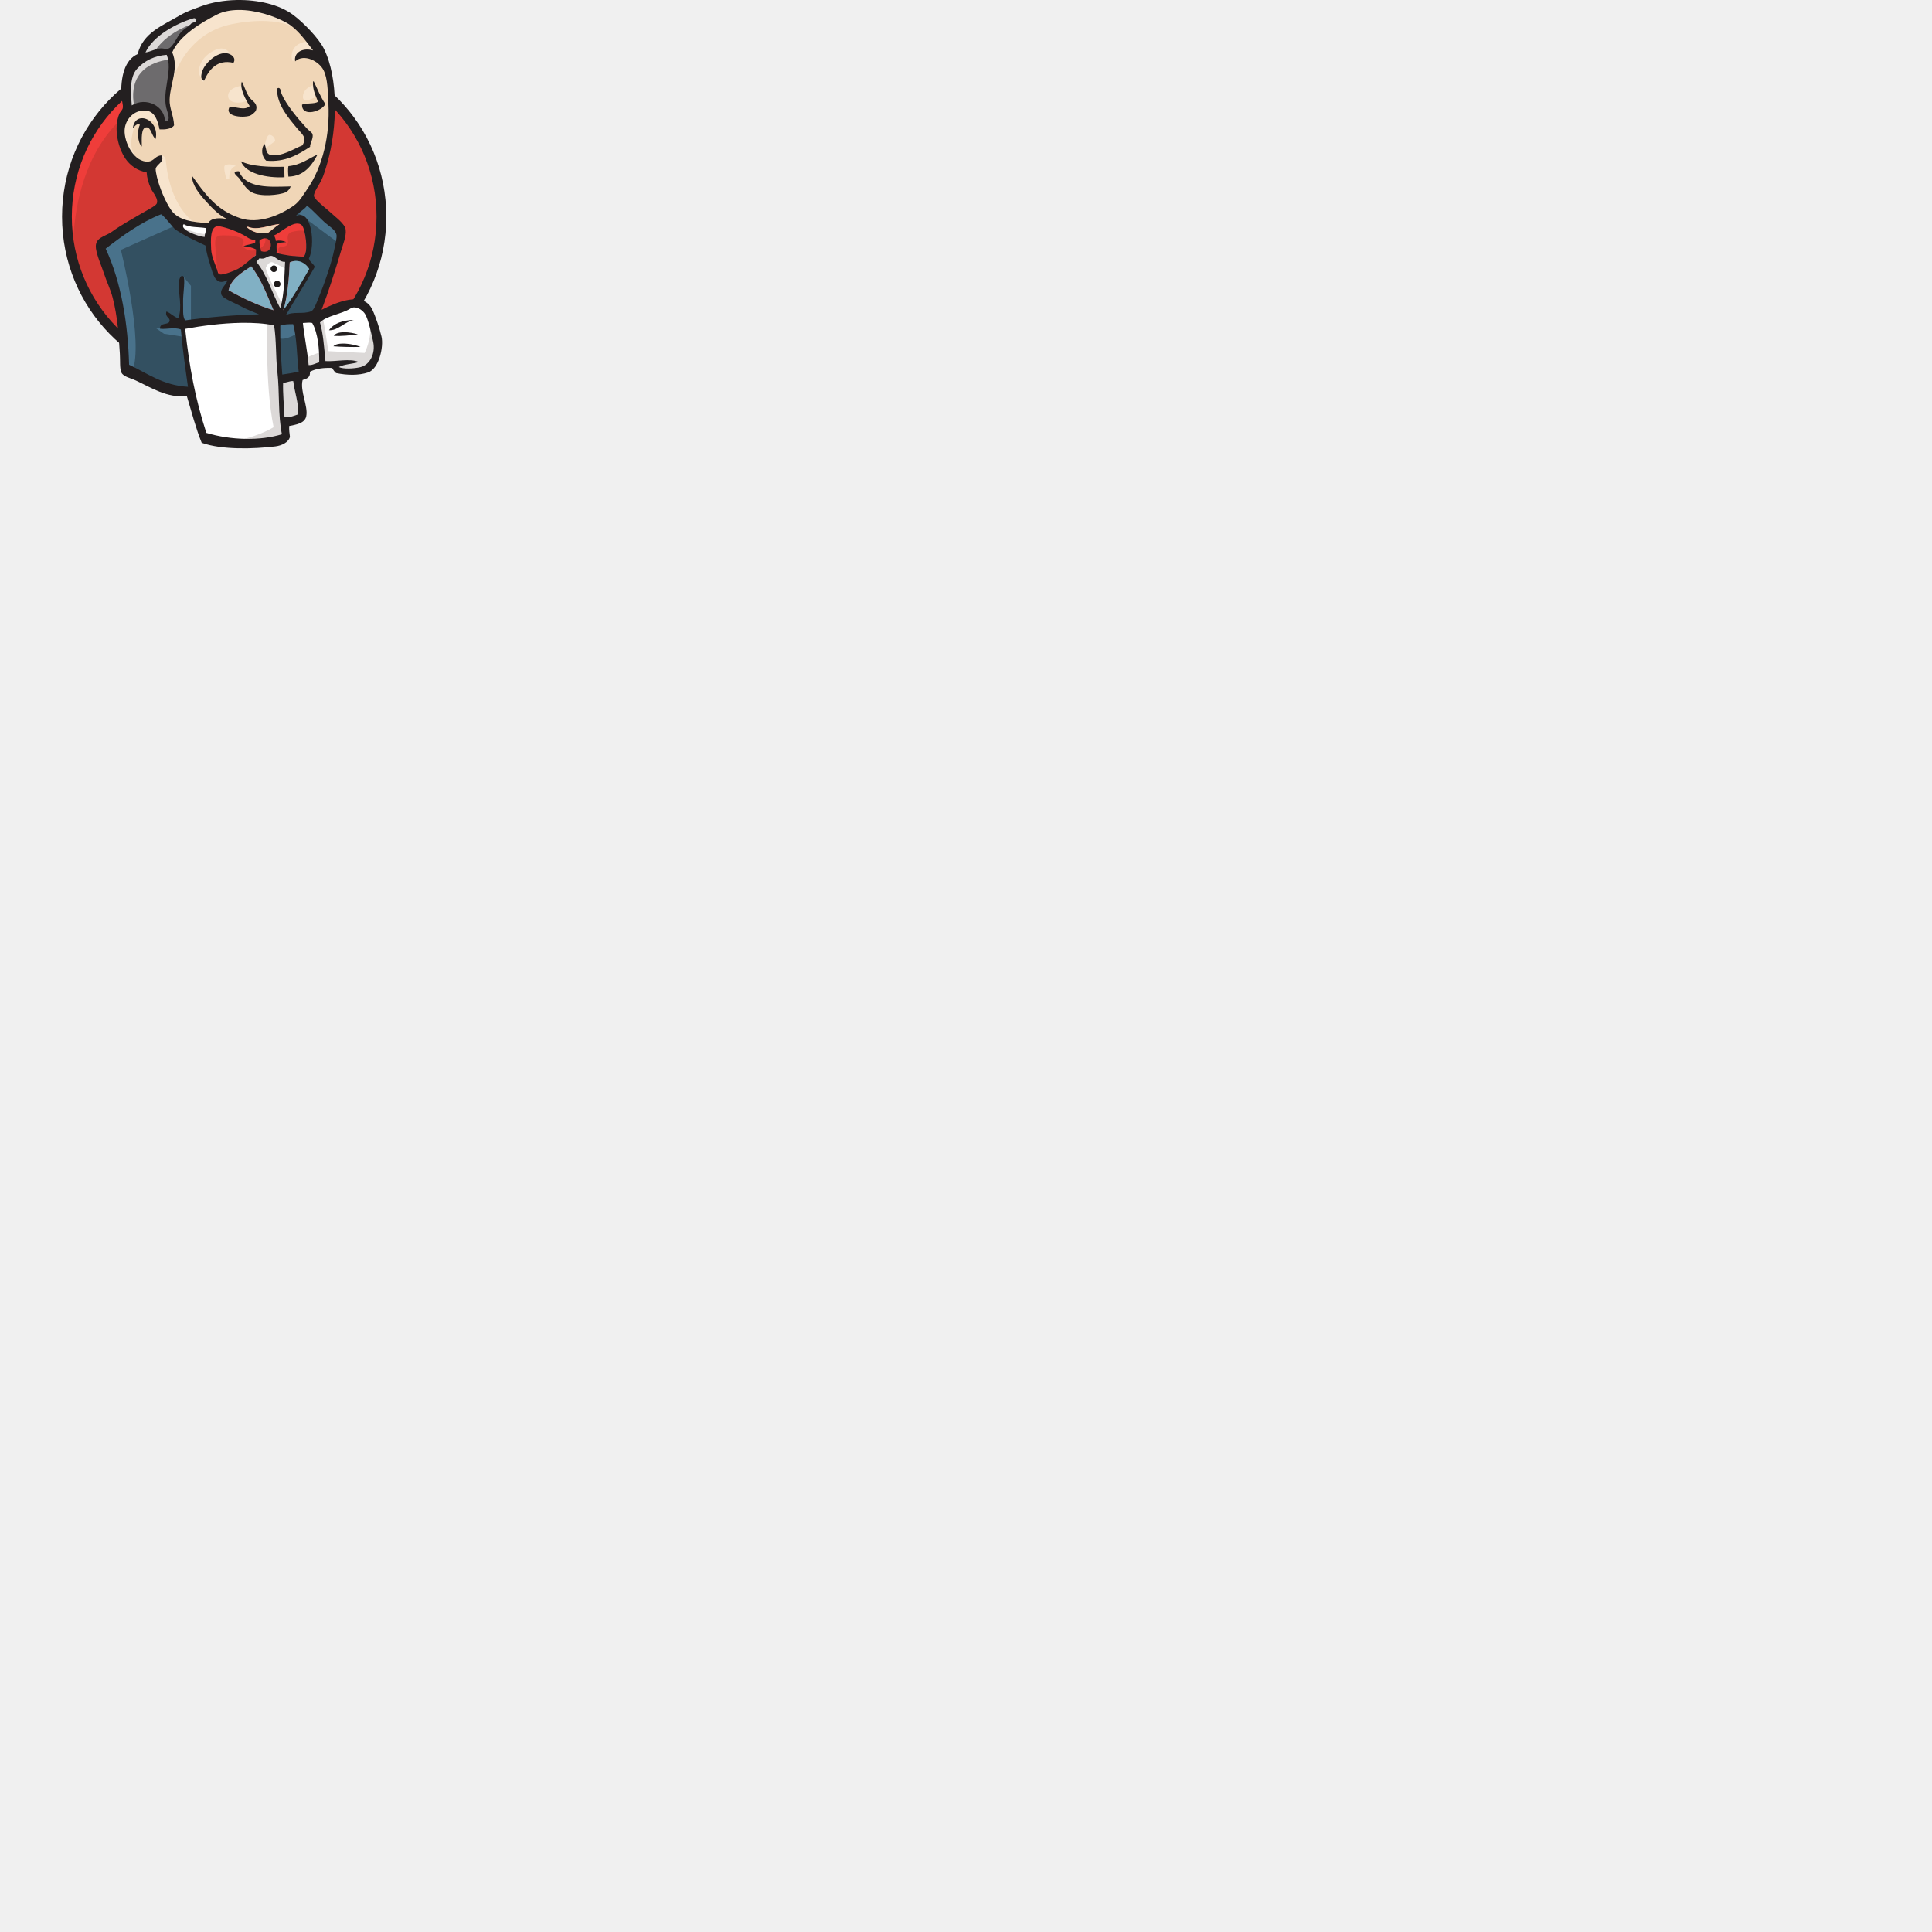
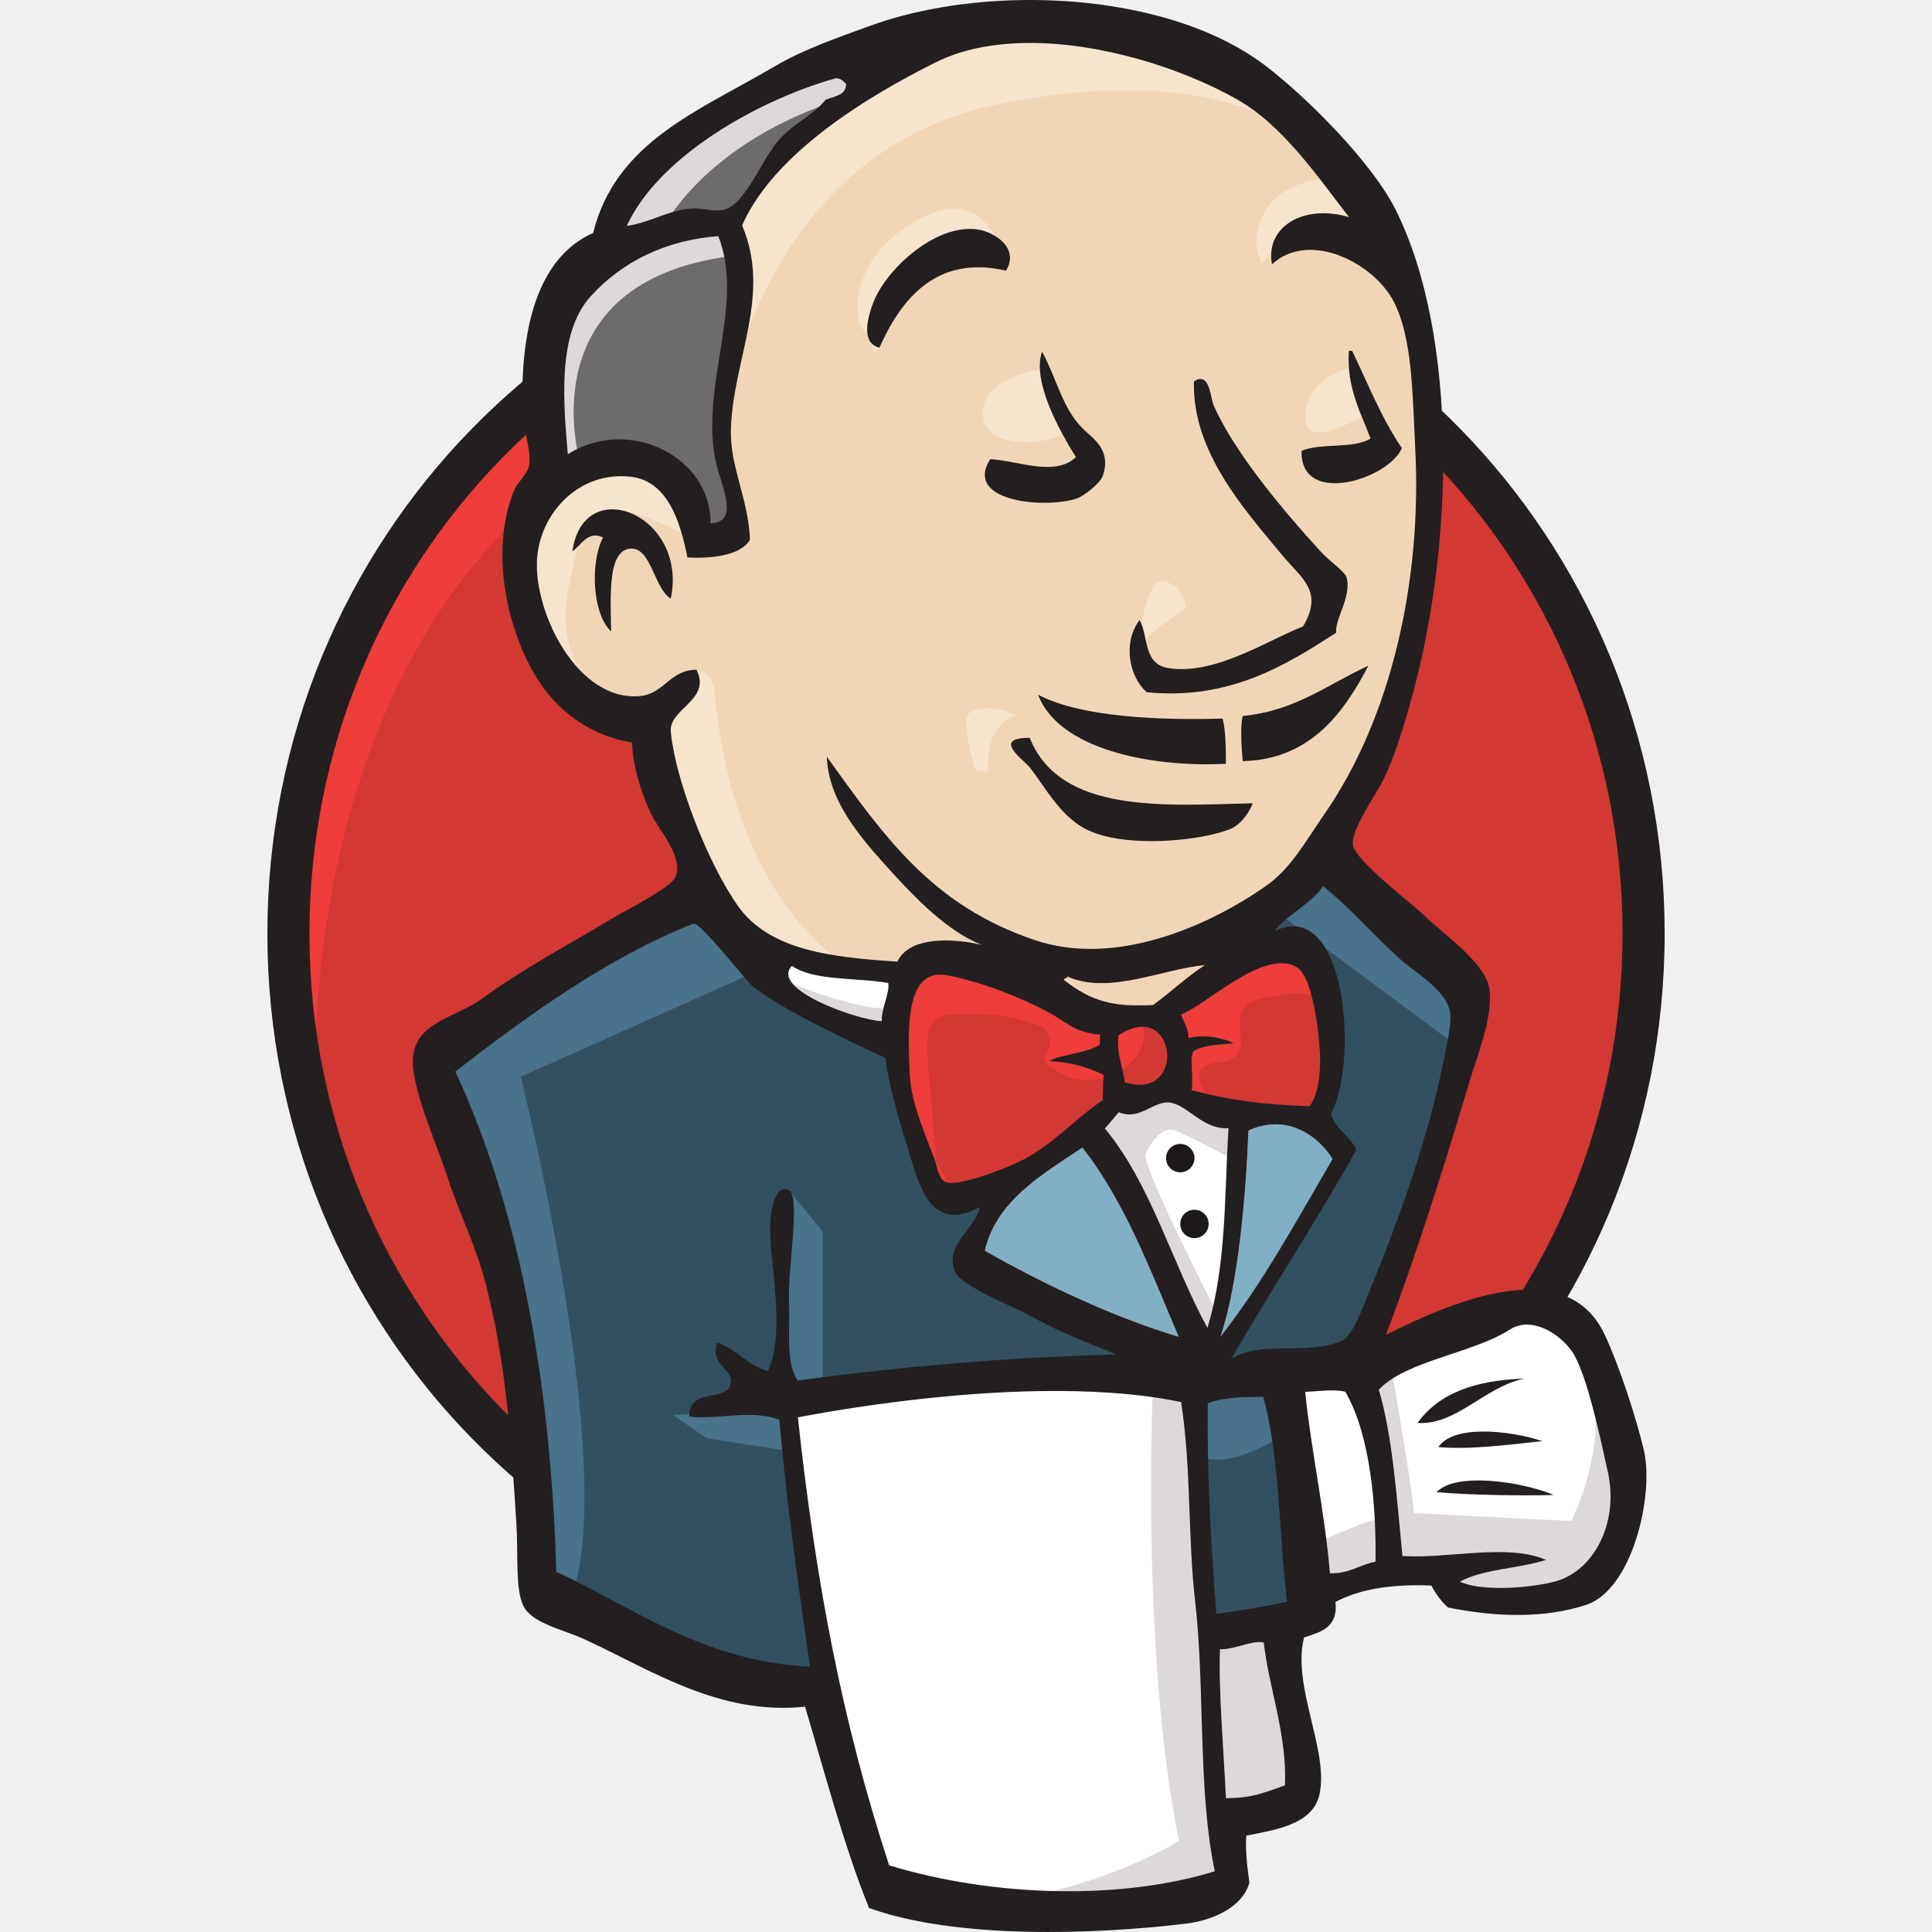
<svg xmlns="http://www.w3.org/2000/svg" viewBox="0 0 24 24" role="img" aria-label="Jenkins">
  <style>@keyframes tss_jenkins_al{0%{opacity:0}4%,92%{opacity:1}98%,100%{opacity:0}}.tss_jenkins_al{animation:tss_jenkins_al 3.6s linear infinite}@keyframes tss_jenkins_pc0{0%,0%{opacity:0;transform:translateY(-9px) scaleY(.88)}22%,100%{opacity:1;transform:none}}@keyframes tss_jenkins_pc1{0%,1.5%{opacity:0;transform:translateY(-9px) scaleY(.88)}23.5%,100%{opacity:1;transform:none}}@keyframes tss_jenkins_pc2{0%,3.1%{opacity:0;transform:translateY(-9px) scaleY(.88)}25.1%,100%{opacity:1;transform:none}}@keyframes tss_jenkins_pc3{0%,4.6%{opacity:0;transform:translateY(-9px) scaleY(.88)}26.6%,100%{opacity:1;transform:none}}@keyframes tss_jenkins_pc4{0%,6.1%{opacity:0;transform:translateY(-9px) scaleY(.88)}28.1%,100%{opacity:1;transform:none}}@keyframes tss_jenkins_pc5{0%,7.6%{opacity:0;transform:translateY(-9px) scaleY(.88)}29.6%,100%{opacity:1;transform:none}}@keyframes tss_jenkins_pc6{0%,9.2%{opacity:0;transform:translateY(-9px) scaleY(.88)}31.2%,100%{opacity:1;transform:none}}@keyframes tss_jenkins_pc7{0%,10.7%{opacity:0;transform:translateY(-9px) scaleY(.88)}32.7%,100%{opacity:1;transform:none}}@keyframes tss_jenkins_pc8{0%,12.2%{opacity:0;transform:translateY(-9px) scaleY(.88)}34.2%,100%{opacity:1;transform:none}}@keyframes tss_jenkins_pc9{0%,13.8%{opacity:0;transform:translateY(-9px) scaleY(.88)}35.8%,100%{opacity:1;transform:none}}@keyframes tss_jenkins_pc10{0%,15.3%{opacity:0;transform:translateY(-9px) scaleY(.88)}37.3%,100%{opacity:1;transform:none}}@keyframes tss_jenkins_pc11{0%,16.8%{opacity:0;transform:translateY(-9px) scaleY(.88)}38.8%,100%{opacity:1;transform:none}}@keyframes tss_jenkins_pc12{0%,18.4%{opacity:0;transform:translateY(-9px) scaleY(.88)}40.4%,100%{opacity:1;transform:none}}@keyframes tss_jenkins_pc13{0%,19.9%{opacity:0;transform:translateY(-9px) scaleY(.88)}41.9%,100%{opacity:1;transform:none}}@keyframes tss_jenkins_pc14{0%,21.4%{opacity:0;transform:translateY(-9px) scaleY(.88)}43.4%,100%{opacity:1;transform:none}}@keyframes tss_jenkins_pc15{0%,22.9%{opacity:0;transform:translateY(-9px) scaleY(.88)}44.9%,100%{opacity:1;transform:none}}@keyframes tss_jenkins_pc16{0%,24.5%{opacity:0;transform:translateY(-9px) scaleY(.88)}46.5%,100%{opacity:1;transform:none}}.tss_jenkins_pc0{transform-box:fill-box;transform-origin:50% 100%;animation:tss_jenkins_pc0 3.6s cubic-bezier(.22,1,.36,1) infinite}.tss_jenkins_pc1{transform-box:fill-box;transform-origin:50% 100%;animation:tss_jenkins_pc1 3.6s cubic-bezier(.22,1,.36,1) infinite}.tss_jenkins_pc2{transform-box:fill-box;transform-origin:50% 100%;animation:tss_jenkins_pc2 3.6s cubic-bezier(.22,1,.36,1) infinite}.tss_jenkins_pc3{transform-box:fill-box;transform-origin:50% 100%;animation:tss_jenkins_pc3 3.6s cubic-bezier(.22,1,.36,1) infinite}.tss_jenkins_pc4{transform-box:fill-box;transform-origin:50% 100%;animation:tss_jenkins_pc4 3.6s cubic-bezier(.22,1,.36,1) infinite}.tss_jenkins_pc5{transform-box:fill-box;transform-origin:50% 100%;animation:tss_jenkins_pc5 3.6s cubic-bezier(.22,1,.36,1) infinite}.tss_jenkins_pc6{transform-box:fill-box;transform-origin:50% 100%;animation:tss_jenkins_pc6 3.6s cubic-bezier(.22,1,.36,1) infinite}.tss_jenkins_pc7{transform-box:fill-box;transform-origin:50% 100%;animation:tss_jenkins_pc7 3.6s cubic-bezier(.22,1,.36,1) infinite}.tss_jenkins_pc8{transform-box:fill-box;transform-origin:50% 100%;animation:tss_jenkins_pc8 3.6s cubic-bezier(.22,1,.36,1) infinite}.tss_jenkins_pc9{transform-box:fill-box;transform-origin:50% 100%;animation:tss_jenkins_pc9 3.6s cubic-bezier(.22,1,.36,1) infinite}.tss_jenkins_pc10{transform-box:fill-box;transform-origin:50% 100%;animation:tss_jenkins_pc10 3.6s cubic-bezier(.22,1,.36,1) infinite}.tss_jenkins_pc11{transform-box:fill-box;transform-origin:50% 100%;animation:tss_jenkins_pc11 3.6s cubic-bezier(.22,1,.36,1) infinite}.tss_jenkins_pc12{transform-box:fill-box;transform-origin:50% 100%;animation:tss_jenkins_pc12 3.6s cubic-bezier(.22,1,.36,1) infinite}.tss_jenkins_pc13{transform-box:fill-box;transform-origin:50% 100%;animation:tss_jenkins_pc13 3.6s cubic-bezier(.22,1,.36,1) infinite}.tss_jenkins_pc14{transform-box:fill-box;transform-origin:50% 100%;animation:tss_jenkins_pc14 3.6s cubic-bezier(.22,1,.36,1) infinite}.tss_jenkins_pc15{transform-box:fill-box;transform-origin:50% 100%;animation:tss_jenkins_pc15 3.6s cubic-bezier(.22,1,.36,1) infinite}.tss_jenkins_pc16{transform-box:fill-box;transform-origin:50% 100%;animation:tss_jenkins_pc16 3.6s cubic-bezier(.22,1,.36,1) infinite}@media (prefers-reduced-motion: reduce){.tss_jenkins_al{animation:none!important;opacity:1!important}.tss_jenkins_pc0{animation:none!important;opacity:1!important;transform:none!important}.tss_jenkins_pc1{animation:none!important;opacity:1!important;transform:none!important}.tss_jenkins_pc2{animation:none!important;opacity:1!important;transform:none!important}.tss_jenkins_pc3{animation:none!important;opacity:1!important;transform:none!important}.tss_jenkins_pc4{animation:none!important;opacity:1!important;transform:none!important}.tss_jenkins_pc5{animation:none!important;opacity:1!important;transform:none!important}.tss_jenkins_pc6{animation:none!important;opacity:1!important;transform:none!important}.tss_jenkins_pc7{animation:none!important;opacity:1!important;transform:none!important}.tss_jenkins_pc8{animation:none!important;opacity:1!important;transform:none!important}.tss_jenkins_pc9{animation:none!important;opacity:1!important;transform:none!important}.tss_jenkins_pc10{animation:none!important;opacity:1!important;transform:none!important}.tss_jenkins_pc11{animation:none!important;opacity:1!important;transform:none!important}.tss_jenkins_pc12{animation:none!important;opacity:1!important;transform:none!important}.tss_jenkins_pc13{animation:none!important;opacity:1!important;transform:none!important}.tss_jenkins_pc14{animation:none!important;opacity:1!important;transform:none!important}.tss_jenkins_pc15{animation:none!important;opacity:1!important;transform:none!important}.tss_jenkins_pc16{animation:none!important;opacity:1!important;transform:none!important}}</style>
  <g class="tss_jenkins_al">
-     <g transform="translate(0 0) scale(0.043513)">
+     <g transform="translate(0 0) scale(0.1875)">
      <g class="tss_jenkins_pc0">
        <path fill="#d33833" d="M108.893 61.68c0 25.36-20.099 45.918-44.892 45.918-24.794 0-44.893-20.558-44.893-45.918s20.1-45.92 44.893-45.92 44.892 20.56 44.892 45.92" />
      </g>
      <g class="tss_jenkins_pc1">
        <path fill="#ef3d3a" d="M20.938 73.052S17.688 25.167 61.81 23.8l-3.078-5.13-23.943 8.037-6.84 7.867-5.986 11.459-3.42 13.339 1.025 8.893" />
      </g>
      <g class="tss_jenkins_pc2">
        <path fill="#231f20" d="M33.253 30.355c-7.876 8.06-12.75 19.186-12.75 31.496 0 12.307 4.874 23.436 12.75 31.494 7.88 8.057 18.74 13.03 30.747 13.03 12.007 0 22.867-4.973 30.747-13.03 7.876-8.058 12.751-19.187 12.751-31.494 0-12.31-4.875-23.437-12.751-31.496C86.867 22.3 76.007 17.327 64 17.326c-12.006.001-22.867 4.973-30.747 13.03zM31.26 95.294c-8.37-8.561-13.546-20.392-13.546-33.443 0-13.053 5.176-24.883 13.546-33.444 8.37-8.563 19.954-13.87 32.74-13.869 12.788-.002 24.374 5.306 32.741 13.869 8.372 8.561 13.548 20.392 13.547 33.444 0 13.05-5.175 24.882-13.547 33.443-8.367 8.562-19.953 13.87-32.74 13.87-12.787 0-24.372-5.308-32.74-13.87" />
      </g>
      <g class="tss_jenkins_pc3">
        <path fill="#f0d6b7" d="m82.898 61.934-6.841 1.026-9.235 1.026-5.986.171-5.815-.17-4.446-1.369-3.934-4.275-3.078-8.722-.684-1.881-4.105-1.368-2.394-3.934-1.71-5.644 1.881-4.96 4.446-1.538 3.592 1.71 1.71 3.762 2.053-.342.683-.855-.683-3.933-.172-4.96 1.026-6.84-.04-3.908 3.119-4.985 5.472-3.934 9.578-4.104 10.603 1.539 9.235 6.67 4.276 6.84 2.736 4.96.684 12.313-2.053 10.604-3.762 9.405-3.591 4.96" />
      </g>
      <g class="tss_jenkins_pc4">
        <path fill="#335061" d="m88.027 56.975-4.103 4.105v15.904l-3.58 14.66-1.721.047 1.367 16.418 6.498-.855L84.95 91.52l-2.902.079 7.863-.422s3.932-9.919 3.932-10.432c0-.513 3.422-14.365 3.422-14.365l-7.698-8.037-1.539-1.37zm-41.215 2.564-4.275 1.711-13.682 9.406.856 2.737 3.934 11.628 1.709 19.327 1.197 2.05 17.101 5.817 1.028-1.2-2.053-14.365v-4.103l24.455-1.027 1.88-1.026-14.876-7.012 2.736-5.3-3.933 1.367-1.54-1.881-2.052-8.893-1.711-.513-3.762-1.198-3.25-2.906-3.761-4.619z" />
      </g>
      <g class="tss_jenkins_pc5">
        <path fill="#6d6b6d" d="m36.551 31.835 4.446-1.54 3.592 1.711 1.71 3.762 2.053-.342.513-2.052-1.026-3.933 1.026-9.407-.856-5.13 3.079-3.592 6.67-5.301-1.882-2.565-9.406 4.617-3.933 3.079-2.224 4.788-3.42 4.617-1.026 5.473.684 5.815" />
      </g>
      <g class="tss_jenkins_pc6">
        <path fill="#dcd9d8" d="M59.445 4.021c-1.172-.012-2.543.108-2.543.108L45.787 8.406l-4.277 4.276-1.881 3.42 3.934-.342s2.565-6.328 12.826-9.406c6.413-1.924 5.01-2.312 3.056-2.333zM48.01 14.904l-9.406 2.223-2.737 8.893.684 5.814 1.88-1.195s-3.591-11.974 10.09-13.684l-.511-2.05z" />
      </g>
      <g class="tss_jenkins_pc7">
        <path fill="#f7e4cd" d="M69.986.475a11.318 11.318 0 0 0-3.85.748c-10.26 3.933-17.785 11.115-17.615 15.732.292 7.864.172 7.87.172 7.87S51.601 9.774 66.31 6.866c12.108-2.393 18.468.512 20.863 3.248 0 0-8.25-9.82-17.186-9.64zm18.328 11.35c-.545-.003-4.913.108-5.074 4.277 0 0 0 .683.342 1.367 0 0 3.934-4.447 6.328-2.053l-1.539-3.59s-.02-.002-.057-.002zm-25.185 2.01c-.84.02-1.876.371-3.149 1.24-3.762 2.565-3.42 6.157-2.736 6.841.684.684.499 2.06 1.02 1.115.52-.945.349-4.022 2.23-4.877 1.881-.855 4.966-1.812 6.16-.222 0 0-.522-4.166-3.525-4.096zm26.437 10.476s-2.818.594-3.078 3.078c-.26 2.483 3.079.512 3.592.341l-.514-3.42zm-20.693.171s-3.762.513-3.762 2.907 4.276 2.223 5.473 1.197l-1.711-4.104zM38.432 30.64 34.5 34.742l.684 5.131 2.05 5.3 2.225.686c-3.25-3.933-1.711-6.671-1.027-10.433.683-3.763 7.183.172 7.183.172l-.172-2.567-2.564-2.05-4.447-.342zm38.609 7.847c-1.126-.05-1.556 3.635-1.648 4.586.31-.92 3.171-2.77 3.171-2.77s0-1.396-1.396-1.794a.549.549 0 0 0-.127-.022zm-1.648 4.586a.394.394 0 0 0-.02.221s.006-.08.02-.22zm-29.248 1.301-2.24 2.17.513 7.525 5.473 8.551s6.143 1.386 5.472.856c-7.353-5.815-7.866-16.59-8.037-17.788-.17-1.196-1.181-1.314-1.181-1.314zm19.244 2.549c-.675.01-1.122.228-1.248.396-.427.57.457 3.672.457 3.672l.855.172c-.17-3.421 1.881-3.764 1.881-3.764-.758-.364-1.42-.484-1.945-.476z" />
      </g>
      <g class="tss_jenkins_pc8">
        <path fill="#49728b" d="m45.615 59.37-16.76 11.286 1.881 5.303 4.448 19.152.17 10.092 2.394.854c3.42-8.21-3.248-34.717-3.248-34.717l16.074-7.182-4.959-4.789zm6.614 19.448-.458 1.073s-.341 3.078-.341 3.933c0 .856.341 8.04.341 8.04h2.737V81.601l-2.28-2.784zm.056 14.584-7.695.342 2.222 1.54 5.473.855v-2.737zm35.742-36.427-3.248 3.591L96.75 69.46l.342-4.104-9.065-8.38zm-3.42 33.52-5.984 1.196.854 4.79c2.223 1.026 5.986-1.711 5.986-1.711l-.856-4.276z" />
      </g>
      <g class="tss_jenkins_pc9">
        <path fill="#fff" d="M50.574 62.62v1.538l2.174 2.395 6.84 3.078.172-5.129-4.739-.516-4.447-1.367zm50.059 24.284-5.473 1.711-5.25 2.563-2.789-.51-2.172.853 1.832 14.368 6.668-1.883 12.656-.684 1.881-5.814-3.42-10.09-3.933-.514zm-22.01 4.787-9.97.002-16.026.854.291 7.869 1.762 10.6 3.54 14.369 7.866 1.709 12.998-1.026.17-2.566-1.54-13.852.909-17.959zm1.317-1.366-3.763-9.577-3.934-5.644s.855-2.394 2.053-2.394h3.933l3.762 1.368-.341 6.328-1.71 9.92" />
      </g>
      <g class="tss_jenkins_pc10">
        <path fill="#dcd9d8" d="m52.115 65.014-.513.685 2.908 2.051 4.787 1.025-.17-2.05c-1.71.513-7.012-1.711-7.012-1.711zm23.77 7.353-3.932.512 6.67 15.734 1.367.172.684-1.71s-4.79-9.236-4.79-10.604c0 0 .856-2.052 2.053-1.54 1.198.514 3.764 1.882 3.764 1.882v-3.249l-5.816-1.197zm16.248 17.957-2.223.854 1.881 9.406c-.684-.171-5.13 1.883-5.13 1.883l.51 2.736 1.884-.685 5.984-.854 1.711 2.223 5.13.17 3.079-.684 2.736-4.103-.172-3.08-1.88-5.473c.513 4.104-1.54 8.039-1.54 8.039-.855 0-10.431-.514-10.431-.514 0-1.026-1.54-9.918-1.54-9.918zm-13.17.17-2.565 1.027s-.854 17.787 1.711 30.442c0 0-5.13 3.249-12.656 4.103l14.365-.513 1.711-1.026-2.052-28.047-.514-5.986zm4.47 18.297c-.736.004-1.83.526-2.603.475-.113 2.701.266 7.033.393 9.867 1.796.002 2.565-.392 3.906-.844.151-3.335-1.057-6.422-1.404-9.467a1.105 1.105 0 0 0-.291-.031z" />
      </g>
      <g class="tss_jenkins_pc11">
        <path fill="#d33833" d="M84.777 63.818c-2.192.102-5.148 2.897-6.525 3.387.178.512.47.917.492 1.57.965-.238 2.14-.075 2.977.336-.968.108-2.038.102-2.678.563-.235.677.055 1.6-.102 2.54 2.296.648 4.919.994 7.82 1.079.566-.733.758-2.133.69-3.518-.08-1.67-.519-5.104-1.55-5.705-.34-.197-.718-.27-1.124-.252zm-22.535.748c-2.324.05-2.082 4.108-1.969 6.592.095 2.098 1.188 4.318 1.66 5.713.224.65.274 1.342.83 1.47.984.23 4.23-1.067 5.155-1.571 1.955-1.066 3.473-2.76 5.133-3.897l.062-1.658c-.998-.498-2.15-.852-3.617-.916.995-.5 2.457-.493 3.363-1.088l.026-.662c-1.654-.127-2.285-.864-3.375-1.461-1.784-.974-4.464-2.037-6.768-2.477a2.4 2.4 0 0 0-.5-.045zm13.43 3.457c-.442.004-.969.171-1.57.573-.114 1.259.18 1.67.433 3.115 3.493 1.093 3.525-3.704 1.137-3.688z" />
      </g>
      <g class="tss_jenkins_pc12">
        <path fill="#ef3d3a" d="m84.557 62.621-6.498 3.762-.344 1.88v3.762l2.394.856s-1.197-1.71-.341-2.223c.855-.513 1.711 0 2.224-.855.513-.856 0-1.369.17-2.395.171-1.026 1.026-1.196 1.881-1.367.855-.17 3.25-.513 3.592.342l-1.026-3.078zm-21.536 1.03c-.847-.018-1.619.122-2.185.507-4.021 2.735-.78 9.056 1.19 12.774a551.56 551.56 0 0 0-.538-6.409c-.362-3.98.957-3.285 4.408-3.285.528 0 3.245.628 3.44 1.026.933 1.905-1.56 1.481 1.074 2.918 2.224 1.212 6.152-.737 5.254-3.432-.503-.6-2.62-.187-3.379-.58l-4.008-2.078c-1.168-.607-3.392-1.403-5.256-1.442Zm-.996 13.28c.042.532.086 1.063.127 1.594l.612-.183c-.204-.405-.46-.883-.739-1.41z" />
      </g>
      <g class="tss_jenkins_pc13">
        <path fill="#231f20" d="M67.565.006c-3.59.068-7.101.665-10.027 1.742-2.175.8-4.282 1.516-6.192 2.638-5.111 3-10.537 5.008-12.052 11.047-3.734 1.672-4.86 6.451-4.672 11.997.036 1.081.623 2.432.42 3.449-.104.516-.804 1.177-.944 1.513-1.79 4.267-.355 9.876 1.713 12.909 1.25 1.832 3.32 3.457 6.05 3.888.109 1.635.502 3.042 1.257 4.699.478 1.048 2.263 2.932 1.606 4.269-.33.674-3.237 2.137-4.201 2.716-3.255 1.952-5.614 3.149-8.619 5.312-1.944 1.4-4.985 1.58-4.505 4.808.323 2.178 1.563 4.878 2.272 7.062.768 2.357 1.868 4.516 2.5 6.962 1.405 5.451 1.698 10.587 2.04 15.911.134 2.085-.088 4.291.453 5.442.558 1.19 2.626 1.57 4.12 2.264 4.315 1.995 8.893 5.042 14.552 4.437 1.349 4.536 2.624 9.367 4.243 13.34 5.803 2.086 14.964 1.76 20.997 1.035 1.834-.222 3.769-1.127 4.2-2.717-.129-.98-.272-1.95-.21-3.109 1.886-.39 4.453-.712 4.868-2.8.582-2.928-1.849-7.123-1.038-10.336 1.092-.354 2.258-.631 2.084-2.355 1.84-.958 4.023-1.172 6.353-1.082.3.58.727 1.138 1.111 1.457 3.264.656 6.425.71 9.135-.174 3.067-1.002 4.53-7.275 3.829-10.26-.498-2.115-1.624-5.58-2.584-7.628-2.601-5.56-10.353-2.07-14.502-.008 2.013-5.295 3.744-10.785 5.52-16.725.53-1.78 1.578-4.303 1.343-6.147-.22-1.734-2.924-3.556-4.347-4.93-.791-.762-4.479-3.562-4.693-4.61-.207-1.014 1.504-3.311 2.054-4.46.79-1.644 1.356-3.656 1.745-5.025 2.9-10.196 3.195-24.204-.951-32.586-1.57-3.175-5.96-7.56-8.705-9.637C79.74 1.254 73.546-.106 67.565.006Zm.478 2.84C72.89 2.799 78.28 4.509 81.93 6.568c3.05 1.72 5.3 5.048 7.446 7.817-3.009-.893-5.57.642-5.103 3.124 2.519-2.309 6.822-.025 8.095 2.528 1.217 2.44 1.209 6.057 1.396 9.685.453 8.798-1.61 17.875-6.031 24.234-1.182 1.698-2.174 3.554-3.836 4.723-4.006 2.813-10.095 5.363-15.309 3.614-6.89-2.312-10.02-6.903-13.81-12.16.103 2.888 2.134 5.258 4.14 7.467 1.745 1.925 3.851 4.1 6.117 4.998-1.89-.444-4.792-.583-5.58 1.114-4.41-.293-8.508-.744-10.594-3.733-1.644-2.356-3.314-6.363-4.063-9.458-.153-.636-.415-1.99-.351-2.337.246-1.343 2.638-1.933 1.697-3.81-1.736-.016-2.127 1.58-3.72 1.738-4.125.408-7.035-5.467-6.848-9.012.159-3.014 2.707-5.898 6.192-5.517 2.463.27 3.3 2.958 3.778 5.35 1.42.076 3.471-.061 4.143-1.169-.097-2.703-1.352-4.871-1.266-7.355.162-4.668 2.705-8.88.743-13.478 2.1-4.764 8.261-8.524 12.818-10.797 1.765-.88 3.856-1.264 6.06-1.286zM55.505 5.192c.198.032.38.186.556.374-.03.811-.83.794-1.37 1.054-.84 1.033-2.068 1.516-3.09 2.648-1.049 1.16-2.222 4.276-3.612 4.62-.697.174-1.493-.12-2.1-.08-1.605.101-2.735.923-4.363 1.159 2.102-4.595 8.659-8.313 13.774-9.762a.468.468 0 0 1 .205-.013zm8.74 9.973c-2.637.003-5.64 2.822-6.423 4.973-.318.874-.82 2.59.441 2.895 1.413-3.149 3.729-6.185 8.39-5.1.895-1.471-.705-2.552-1.887-2.73a3.477 3.477 0 0 0-.522-.038zm-16.656.48c1.802 4.586-1.293 10.036-.14 15.051.353 1.536 1.574 3.92-.376 3.972.051-4.37-5.37-7.143-9.455-4.574-.273-3.314-.746-7.973 1.514-10.459 2.085-2.296 4.959-3.725 8.457-3.99zm41.776 7.597c-.149 2.517.786 4.032 1.435 5.812-1.122.706-3.305.266-4.57.819-.09 3.723 5.76 1.888 6.65-.185-1.33-1.932-2.241-4.25-3.295-6.437l-.22-.01zm-20.325.057c-.692 1.964 1.188 5.298 2.242 6.984-1.373 1.333-3.842.226-5.679.14-1.753 2.769 3.423 3.29 5.644 2.634.608-.179 1.66-1.09 1.805-1.5.617-1.733-.627-2.493-1.267-3.117-1.42-1.384-1.746-3.31-2.745-5.141zm10.549 1.81c-.134-.018-.295.03-.488.17-.125 4.616 3.305 8.437 5.863 11.52 1.25 1.505 2.756 2.365 1.369 4.703-2.236.85-5.855 3.285-8.964 2.753-1.65-.282-1.278-2.155-1.87-3.173-1.138 1.497-.692 3.762.48 4.78 5.479.542 9.208-1.794 12.552-3.943-.133-.842 1.012-2.36.694-3.626-.11-.436-1.102-1.068-1.704-1.727-2.453-2.675-5.814-6.672-7.15-9.798-.12-.28-.201-1.583-.782-1.66zm-38.98 8.635c-1.267-.02-2.415.815-2.686 2.783.562-.368 1.015-1.415 2.028-.917-.89 1.737-.676 5.12.535 6.22-.007-2.062-.328-5.587 1.43-5.48 1.231.074 1.48 2.71 2.528 3.308.723-3.478-1.722-5.882-3.835-5.914zm50.051 10.36c-2.673 1.22-4.83 2.997-8.322 3.332-.169.577-.097 2.033-.004 2.99 4.567-.095 6.77-3.358 8.326-6.321zm-21.884 1.921c1.335 3.573 7.353 4.833 12.443 4.579-.008-1.058-.003-2.13-.215-2.998-3.96.116-9.315-.049-12.228-1.58zm-.553 2.858c-2.573.003-.403 1.434.033 1.994.902 1.16 1.96 3.139 3.608 4.015 2.598 1.38 7.758.801 9.63.04.692-.28 1.25-1.057 1.507-1.713-5.84.14-12.763.722-14.778-4.336zm19.436 9.83c2 1.611 3.208 3.127 5.126 4.85 1.04.933 3.088 2.051 3.295 3.56.115.842-.401 2.905-.591 3.852-.84 4.154-2.73 9.642-4.53 13.995-.654 1.582-1.28 3.56-2.143 3.902-2.364.936-5.233-.091-7.242 1.16 2.7-4.685 5.64-9.111 8.286-13.852-.403-.94-1.391-1.341-1.678-2.388 1.858-3.509 1.004-14.403-3.738-12.103.663-.974 2.404-1.778 3.215-2.976zm-41.724 2.48c.431-.17 3.577 3.923 4.042 4.255 2.55 1.81 5.716 3.24 8.677 4.653.181 1.359.6 3.12 1.338 5.476.813 2.602 1.484 6.274 4.922 4.398-.327 1.486-2.237 2.408-1.71 4.141.33 1.087 3.94 2.43 5.084 3.076 2.111 1.19 4.037 1.848 5.659 2.544-7.37.202-14.291.802-21.102 1.729-.816-1.264-.487-3.212-.573-5.225-.094-2.186.815-7.114-.044-7.42-.971-.345-1.153 1.623-1.188 2.057-.182 2.308 1.099 7.195-.164 9.958-1.382-.391-2.063-1.43-3.358-1.902-.508 1.6 1.052 1.677.892 2.693-.212 1.343-2.757.22-2.743 2.217 1.657.266 4.199-.515 5.97.232.463 5.433 1.207 10.581 2.022 16.352-7.048-.366-11.61-3.868-16.805-6.297-.323-11.49-2.154-23.41-6.688-33.14 4.756-3.67 10.078-7.552 15.77-9.796zm39.082 2.626c.316.015.613.094.884.252 1.032.602 1.471 4.036 1.551 5.706.067 1.385-.126 2.783-.69 3.517-2.902-.085-5.524-.43-7.82-1.078.157-.94-.135-1.865.1-2.543.639-.46 1.711-.452 2.678-.56-.836-.412-2.01-.575-2.975-.337-.023-.654-.316-1.058-.493-1.57 1.427-.509 4.554-3.496 6.765-3.387zm-5.2.127c-1.218.794-2.255 1.787-3.424 2.635-2.593.129-4.008-.179-5.913-1.668.03-.12.222-.066.23-.213 2.775 1.237 6.304-.504 9.106-.754zm-27.347.049c1.447 1.005 4.247.757 6.378 1.131.11.683-.442 1.58-.432 2.531-1.793-.11-7.427-2.16-5.946-3.662zm9.772.573c.155-.004.321.011.5.045 2.304.44 4.984 1.502 6.768 2.477 1.09.596 1.721 1.332 3.375 1.46-.007.22-.017.44-.025.662-.906.595-2.369.588-3.363 1.088 1.466.064 2.62.417 3.618.915l-.065 1.659c-1.661 1.137-3.178 2.83-5.133 3.896-.925.504-4.17 1.802-5.153 1.572-.557-.129-.607-.82-.83-1.47-.473-1.395-1.564-3.614-1.66-5.712-.113-2.485-.356-6.545 1.968-6.592zm13.294 3.463c.137-.011.267-.007.39.011 2.126.313 1.972 4.722-1.392 3.67-.253-1.444-.546-1.856-.433-3.115.542-.361 1.022-.533 1.435-.566zm1.936 5.014c1.218.13 2.182 1.81 3.92 1.7-.279 4.532-.133 9.08-1.398 13.232-2.357-4.322-3.744-9.54-6.795-13.217.322-.342.61-.721.926-1.071 1.382.578 2.284-.758 3.347-.644zm7.008 1.442c1.678-.013 3.052 1.084 3.807 2.297-2.364 4.05-4.626 8.208-7.43 11.78 1.175-3.458 1.679-9.245 1.857-13.657a4.222 4.222 0 0 1 1.766-.42zM71.71 76.03c2.8 3.554 4.504 8.125 6.38 12.537-4.432-1.336-8.96-3.504-12.844-5.702.762-3.304 3.75-5.016 6.464-6.835zm29.511 11.728c1.217.03 2.426 1.018 2.955 1.819.956 1.444 1.849 5.695 2.35 7.952.747 3.359-.932 6.629-3.603 7.277v.001c-1.944.472-4.926.596-6.199-.019 1.558-.851 3.899-.856 5.702-1.44-2.583-1.112-6.405-.064-9.511-.258-.375-3.835-.658-7.993-1.567-11.02 1.813-1.927 6.193-2.39 8.68-3.981a2.077 2.077 0 0 1 1.193-.331zm-.211 3.578c-3.183.094-5.67.937-7.09 2.938 2.583.165 4.443-2.408 7.09-2.938zm-12.54.785c.225.01.447.035.66.083 1.692 2.91 2.056 7.749 2 11.261-1.055.204-1.74.808-3.02.768-.327-4.001-1.256-8.208-1.638-12.02.61-.012 1.32-.12 1.997-.092zm-19.603.043c3.34-.054 6.58.142 9.385.726.685 4.453.43 8.845.93 13.21.662 5.808.166 12.434 1.3 17.876-6.173 1.913-14.59 1.728-21.574-.392-3.147-9.643-4.863-18.796-6.047-29.685 4.587-.858 10.437-1.645 16.006-1.735zm14.824.384c1.103 3.987 1.037 9.06 1.579 13.567-1.668.366-2.888.545-4.683.815-.357-4.682-.63-9.295-.566-13.971 1.272-.426 2.394-.4 3.67-.411zm14.486 2.296c-1.26.016-2.394.29-2.88 1.032 2.19.18 4.722-.17 6.88-.398-.984-.34-2.572-.653-4-.634zm-.361 3.24c-1.128.014-2.123.228-2.634.777 2.304.193 5.318.241 7.743.189-.983-.458-3.23-.99-5.11-.966zM83.098 108.82c.236-.037.45-.045.627.002.348 3.045 1.555 6.131 1.404 9.466-1.34.452-2.11.848-3.907.845-.126-2.834-.506-7.166-.392-9.868.662.044 1.561-.334 2.268-.445z" />
      </g>
      <g class="tss_jenkins_pc14">
        <path fill="#81b0c4" d="M84.48 74.486a4.225 4.225 0 0 0-1.767.42c-.178 4.412-.68 10.199-1.856 13.656 2.805-3.571 5.066-7.73 7.43-11.779-.756-1.213-2.129-2.31-3.807-2.297zM71.71 76.03c-2.714 1.82-5.7 3.532-6.463 6.836 3.884 2.198 8.412 4.365 12.844 5.701-1.876-4.41-3.58-8.982-6.381-12.537z" />
      </g>
      <g class="tss_jenkins_pc15">
        <path fill="#f0d6b7" d="M79.817 63.945c-1.218.795-2.255 1.787-3.424 2.636-2.593.128-4.008-.18-5.913-1.669.031-.12.223-.066.23-.213 2.775 1.237 6.304-.504 9.107-.754" />
      </g>
      <g class="tss_jenkins_pc16">
        <path fill="#1d1919" d="M79.135 76.728a.94.94 0 1 1-1.881 0 .94.94 0 0 1 1.881 0m.941 4.361a.94.94 0 1 1-1.882 0 .94.94 0 0 1 1.882 0" />
      </g>
    </g>
  </g>
</svg>
